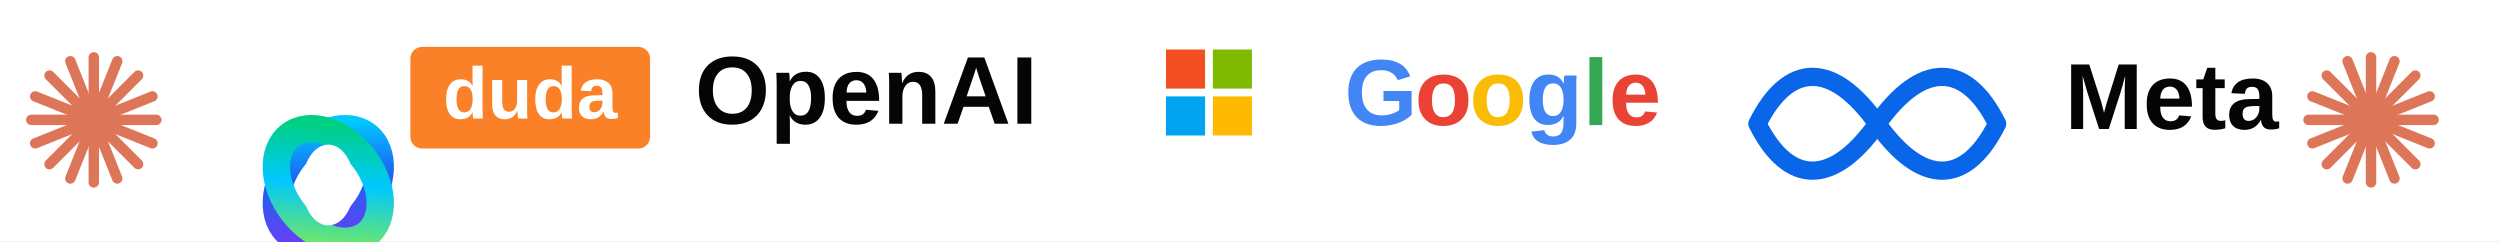
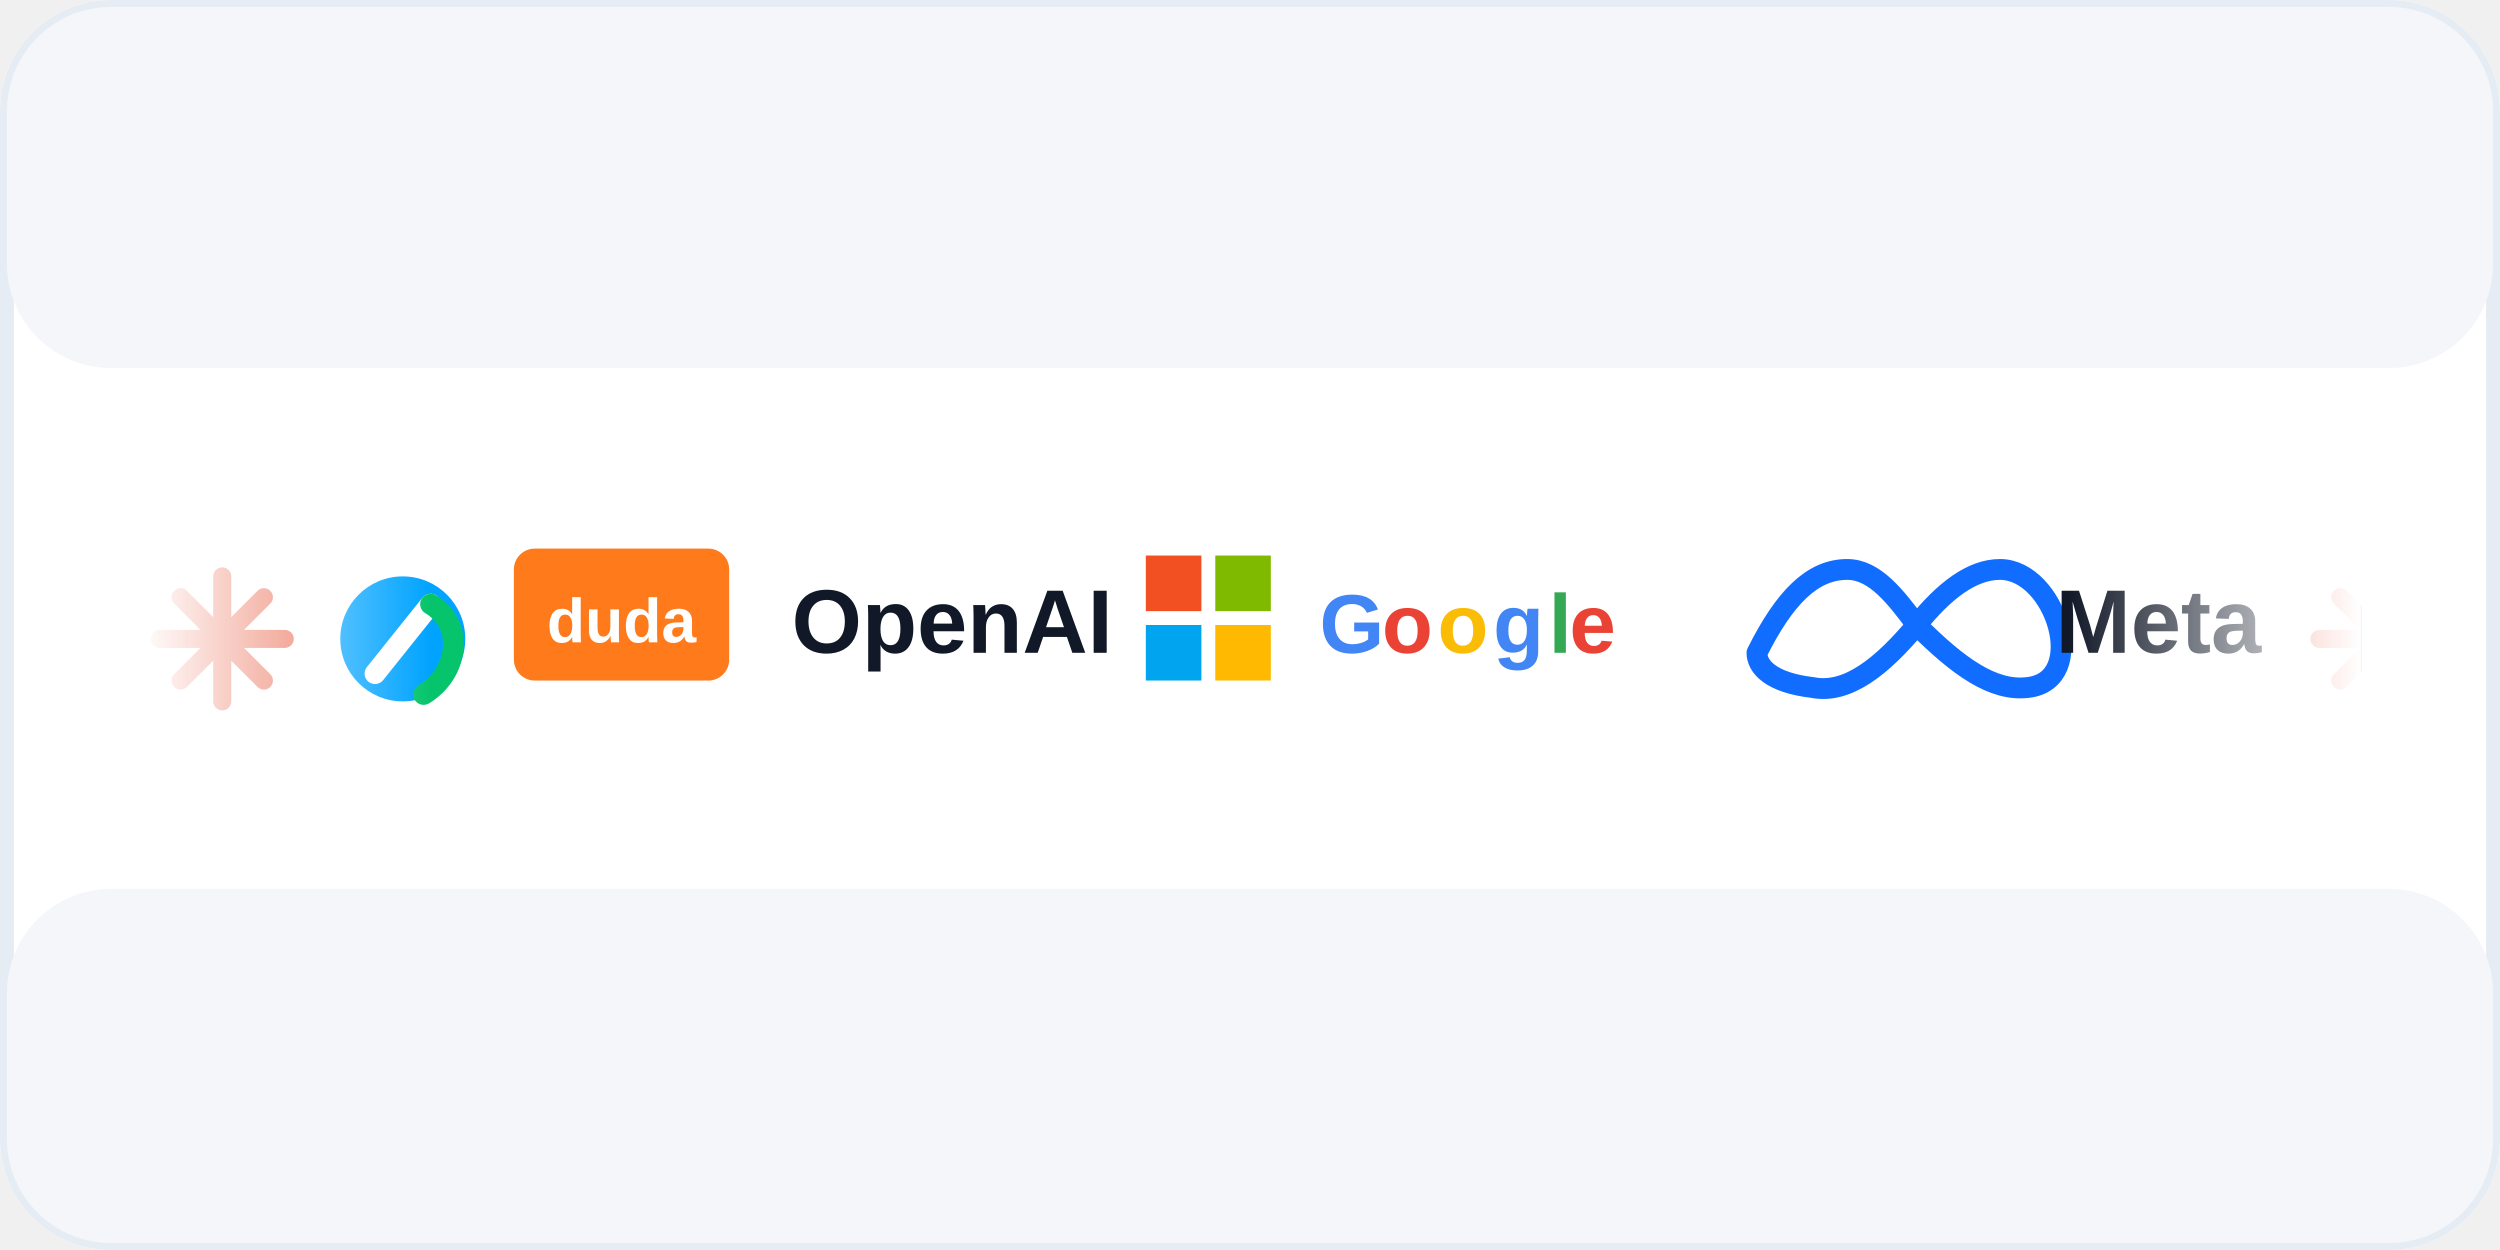
- <svg xmlns="http://www.w3.org/2000/svg" width="1919" height="185" viewBox="0 0 1919 185" role="img" aria-labelledby="title desc">
-   <rect width="1919" height="185" fill="#ffffff" />
-   <g transform="translate(72 92)" stroke="#dd7658" stroke-width="8" stroke-linecap="round">
-     <line x1="0" y1="-48" x2="0" y2="48" />
-     <line x1="-48" y1="0" x2="48" y2="0" />
-     <line x1="-34" y1="-34" x2="34" y2="34" />
-     <line x1="34" y1="-34" x2="-34" y2="34" />
-     <line x1="-18" y1="-45" x2="18" y2="45" />
-     <line x1="18" y1="-45" x2="-18" y2="45" />
-     <line x1="-45" y1="-18" x2="45" y2="18" />
-     <line x1="45" y1="-18" x2="-45" y2="18" />
+ <svg xmlns="http://www.w3.org/2000/svg" width="360" height="180" viewBox="0 0 360 180" fill="none" role="img" aria-labelledby="title desc">
+   <rect width="360" height="180" rx="16" fill="#FFFFFF" />
+   <rect x="1" y="1" width="358" height="178" rx="15" stroke="#E6ECF4" stroke-width="2" />
+   <rect x="1" y="1" width="358" height="52" rx="15" fill="#F4F6FA" />
+   <rect x="1" y="128" width="358" height="51" rx="15" fill="#F4F6FA" />
+   <rect x="20" y="70" width="320" height="40" rx="12" fill="#FFFFFF" />
+   <g clip-path="url(#rowClip)">
+     <g transform="translate(23 83)">
+       <path d="M9 0v18M0 9h18M3 3l12 12M15 3 3 15" stroke="#E75E43" stroke-width="2.6" stroke-linecap="round" />
+     </g>
+     <g transform="translate(48 82)">
+       <circle cx="10" cy="10" r="9" fill="#00A3FF" />
+       <path d="M6 15 14 5" stroke="#FFFFFF" stroke-width="3" stroke-linecap="round" />
+       <path d="M14 5c5 3 4 10-1 13" stroke="#05C46B" stroke-width="3" stroke-linecap="round" />
+     </g>
+     <g transform="translate(74 79)">
+       <rect x="0" y="0" width="31" height="19" rx="3" fill="#FF7A1A" />
+       <text x="15.5" y="13.5" text-anchor="middle" fill="#FFFFFF" font-family="Arial, Helvetica, sans-serif" font-size="9" font-weight="700">duda</text>
+     </g>
+     <text x="114" y="94" fill="#111827" font-family="Arial, Helvetica, sans-serif" font-size="13" font-weight="700">OpenAI</text>
+     <g transform="translate(165 80)">
+       <rect x="0" y="0" width="8" height="8" fill="#F25022" />
+       <rect x="10" y="0" width="8" height="8" fill="#7FBA00" />
+       <rect x="0" y="10" width="8" height="8" fill="#00A4EF" />
+       <rect x="10" y="10" width="8" height="8" fill="#FFB900" />
+     </g>
+     <text x="190" y="94" fill="#4285F4" font-family="Arial, Helvetica, sans-serif" font-size="12" font-weight="700">G</text>
+     <text x="199" y="94" fill="#EA4335" font-family="Arial, Helvetica, sans-serif" font-size="12" font-weight="700">o</text>
+     <text x="207" y="94" fill="#FBBC05" font-family="Arial, Helvetica, sans-serif" font-size="12" font-weight="700">o</text>
+     <text x="215" y="94" fill="#4285F4" font-family="Arial, Helvetica, sans-serif" font-size="12" font-weight="700">g</text>
+     <text x="223" y="94" fill="#34A853" font-family="Arial, Helvetica, sans-serif" font-size="12" font-weight="700">l</text>
+     <text x="226" y="94" fill="#EA4335" font-family="Arial, Helvetica, sans-serif" font-size="12" font-weight="700">e</text>
+     <g transform="translate(252 81)">
+       <path d="M1 13c4-8 8-12 13-12 4 0 7 4 10 8 4-5 8-8 12-8 8 0 13 16 4 17-5 .6-10-3-16-9-5 6-10 10-15 9-6-.7-8-3-8-5Z" stroke="#116DFF" stroke-width="3" fill="none" stroke-linecap="round" stroke-linejoin="round" />
+     </g>
+     <text x="296" y="94" fill="#111827" font-family="Arial, Helvetica, sans-serif" font-size="13" font-weight="700">Meta</text>
+     <g transform="translate(334 83)">
+       <path d="M9 0v18M0 9h18M3 3l12 12M15 3 3 15" stroke="#E75E43" stroke-width="2.6" stroke-linecap="round" />
+     </g>
  </g>
-   <g transform="translate(202 92)">
-     <defs>
-       <linearGradient id="ringBlue" x1="18" y1="16" x2="80" y2="84" gradientUnits="userSpaceOnUse">
-         <stop offset="0" stop-color="#00c8ff" />
-         <stop offset=".45" stop-color="#1b64f2" />
-         <stop offset="1" stop-color="#6d3df5" />
-       </linearGradient>
-       <linearGradient id="ringGreen" x1="80" y1="16" x2="20" y2="82" gradientUnits="userSpaceOnUse">
-         <stop offset="0" stop-color="#00d084" />
-         <stop offset=".5" stop-color="#00c8ff" />
-         <stop offset="1" stop-color="#69e66e" />
-       </linearGradient>
-     </defs>
-     <ellipse cx="50" cy="50" rx="34" ry="48" transform="rotate(38 50 50)" fill="none" stroke="url(#ringBlue)" stroke-width="21" />
-     <ellipse cx="50" cy="50" rx="34" ry="48" transform="rotate(-38 50 50)" fill="none" stroke="url(#ringGreen)" stroke-width="21" />
-     <ellipse cx="50" cy="50" rx="20" ry="31" fill="#fff" />
-   </g>
-   <g transform="translate(315 36)">
-     <rect width="184" height="78" rx="9" fill="#fb8128" />
-     <text x="92" y="55" text-anchor="middle" font-family="Arial, Helvetica, sans-serif" font-size="56" font-weight="700" fill="#fff">duda</text>
-   </g>
-   <text x="665" y="95" text-anchor="middle" font-family="Arial, Helvetica, sans-serif" font-size="74" font-weight="700" letter-spacing="0" fill="#050505">OpenAI</text>
-   <g transform="translate(895 38)">
-     <rect x="0" y="0" width="30" height="30" fill="#f25022" />
-     <rect x="36" y="0" width="30" height="30" fill="#7fba00" />
-     <rect x="0" y="36" width="30" height="30" fill="#00a4ef" />
-     <rect x="36" y="36" width="30" height="30" fill="#ffb900" />
-   </g>
-   <g transform="translate(1032 34)" font-family="Arial, Helvetica, sans-serif" font-size="72" font-weight="700" letter-spacing="-1">
-     <text x="0" y="62" fill="#4285f4">G</text>
-     <text x="54" y="62" fill="#ea4335">o</text>
-     <text x="96" y="62" fill="#fbbc05">o</text>
-     <text x="139" y="62" fill="#4285f4">g</text>
-     <text x="183" y="62" fill="#34a853">l</text>
-     <text x="203" y="62" fill="#ea4335">e</text>
-   </g>
-   <g transform="translate(1345 45)">
-     <path d="M4 50C28 2 62 2 96 50C130 98 164 98 188 50C164 2 130 2 96 50C62 98 28 98 4 50Z" fill="none" stroke="#0966e8" stroke-width="14" stroke-linecap="round" stroke-linejoin="round" />
-     <text x="240" y="54" font-family="Arial, Helvetica, sans-serif" font-size="72" font-weight="700" fill="#050505">Meta</text>
-   </g>
-   <g transform="translate(1820 92)" stroke="#dd7658" stroke-width="8" stroke-linecap="round">
-     <line x1="0" y1="-48" x2="0" y2="48" />
-     <line x1="-48" y1="0" x2="48" y2="0" />
-     <line x1="-34" y1="-34" x2="34" y2="34" />
-     <line x1="34" y1="-34" x2="-34" y2="34" />
-     <line x1="-18" y1="-45" x2="18" y2="45" />
-     <line x1="18" y1="-45" x2="-18" y2="45" />
-     <line x1="-45" y1="-18" x2="45" y2="18" />
-     <line x1="45" y1="-18" x2="-45" y2="18" />
-   </g>
+   <rect x="20" y="70" width="54" height="40" fill="url(#leftFade)" />
+   <rect x="286" y="70" width="54" height="40" fill="url(#rightFade)" />
+   <defs>
+     <clipPath id="rowClip">
+       <rect x="20" y="70" width="320" height="40" rx="12" />
+     </clipPath>
+     <linearGradient id="leftFade" x1="20" y1="90" x2="74" y2="90" gradientUnits="userSpaceOnUse">
+       <stop stop-color="#FFFFFF" />
+       <stop offset=".78" stop-color="#FFFFFF" stop-opacity="0" />
+     </linearGradient>
+     <linearGradient id="rightFade" x1="340" y1="90" x2="286" y2="90" gradientUnits="userSpaceOnUse">
+       <stop stop-color="#FFFFFF" />
+       <stop offset=".78" stop-color="#FFFFFF" stop-opacity="0" />
+     </linearGradient>
+   </defs>
</svg>
